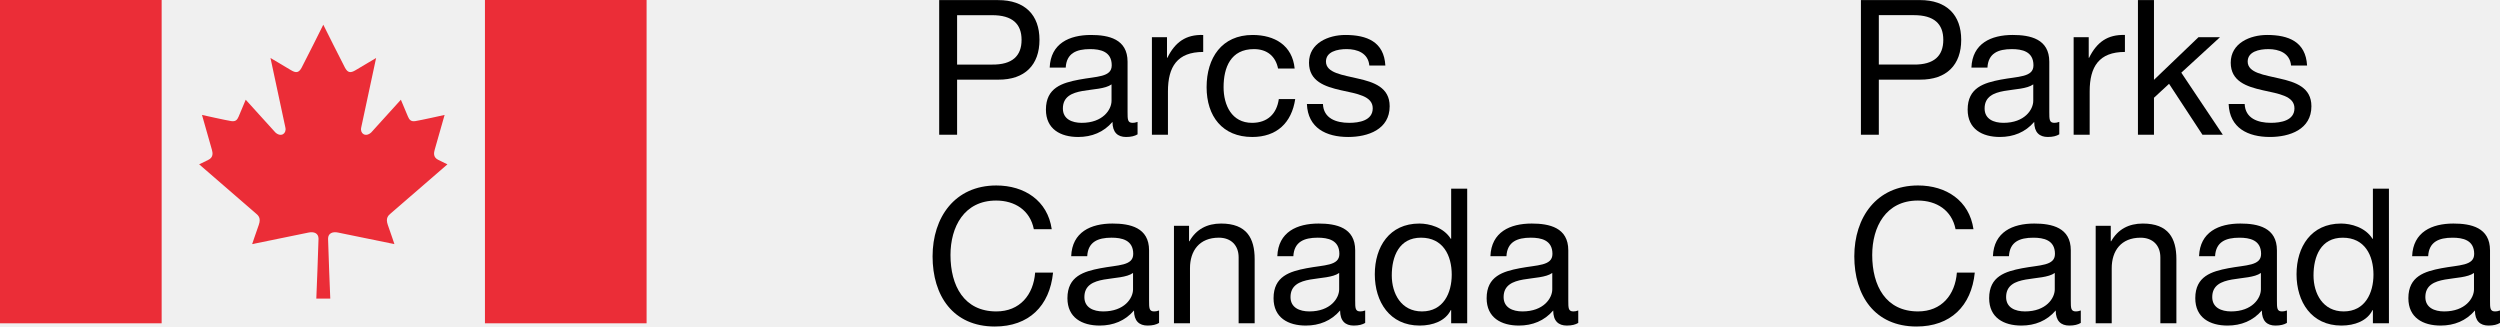
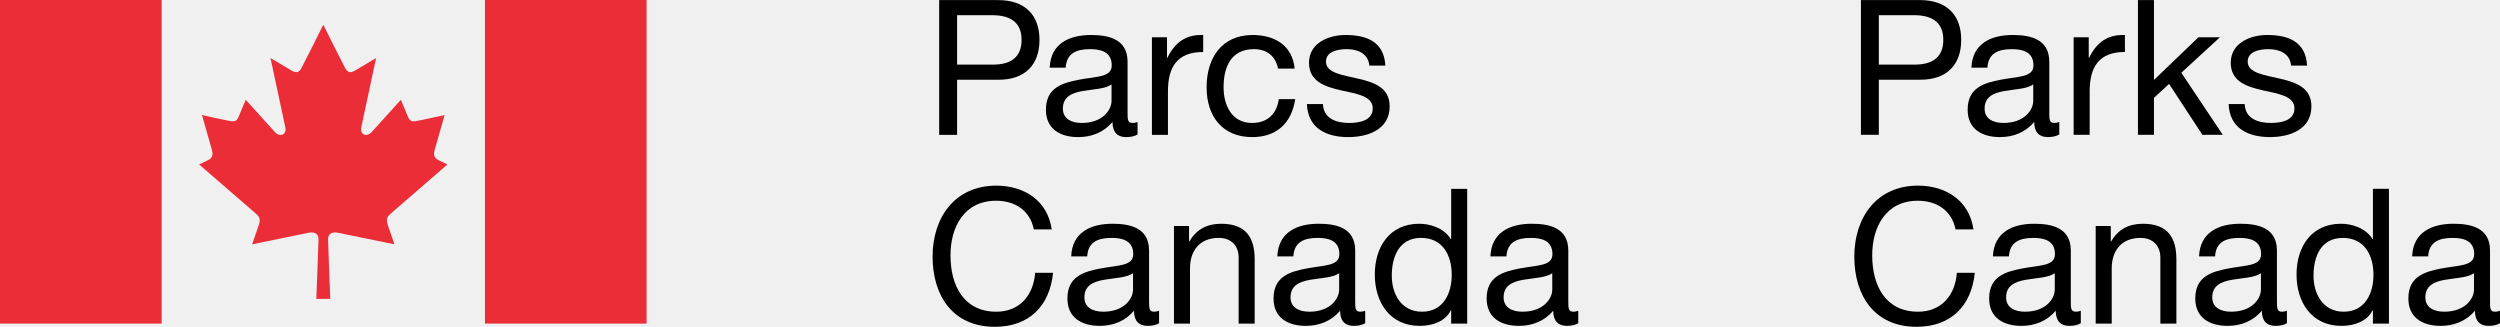
- <svg xmlns="http://www.w3.org/2000/svg" id="a" viewBox="0 0 773.289 100.993">
-   <path d="M575.611.022h18.251c8.285,0,12.771,4.612,12.771,12.31s-4.487,12.364-12.771,12.305h-12.712v17.03h-5.539V.022ZM581.15,19.971h10.845c6.239.06,9.098-2.686,9.098-7.639,0-4.959-2.859-7.644-9.098-7.644h-10.845v15.283Z" />
-   <path d="M636.971,41.548c-.879.526-1.986.819-3.559.819-2.566,0-4.199-1.4-4.199-4.666-2.745,3.206-6.418,4.666-10.617,4.666-5.48,0-9.972-2.447-9.972-8.458,0-6.825,5.073-8.279,10.205-9.272,5.485-1.047,10.151-.7,10.151-4.433,0-4.319-3.559-5.013-6.711-5.013-4.199,0-7.286,1.28-7.52,5.713h-4.959c.293-7.465,6.066-10.091,12.771-10.091,5.425,0,11.317,1.226,11.317,8.285v15.511c0,2.333,0,3.385,1.573,3.385.407,0,.873-.06,1.519-.293v3.847ZM628.92,26.096c-1.926,1.4-5.659,1.454-8.984,2.04-3.266.586-6.066,1.747-6.066,5.425,0,3.266,2.799,4.433,5.838,4.433,6.532,0,9.212-4.085,9.212-6.825v-5.073Z" />
-   <path d="M641.409,11.513h4.666v6.359h.114c2.393-4.839,5.718-7.232,11.084-7.058v5.252c-7.992,0-10.905,4.546-10.905,12.191v13.411h-4.959V11.513Z" />
-   <path d="M661.299.022h4.959v24.674l13.759-13.184h6.651l-11.957,10.965,12.831,19.189h-6.299l-10.319-15.744-4.666,4.313v11.431h-4.959V.022Z" />
-   <path d="M694.312,32.162c.174,4.433,4.026,5.832,8.105,5.832,3.092,0,7.292-.7,7.292-4.492,0-3.847-4.899-4.492-9.858-5.599-4.899-1.107-9.852-2.74-9.852-8.512,0-6.066,6.006-8.577,11.252-8.577,6.651,0,11.957,2.1,12.364,9.451h-4.953c-.353-3.852-3.733-5.073-6.999-5.073-2.979,0-6.418.814-6.418,3.847,0,3.559,5.246,4.14,9.858,5.246,4.959,1.112,9.852,2.745,9.852,8.577,0,7.172-6.706,9.505-12.826,9.505-6.771,0-12.484-2.74-12.777-10.205h4.959Z" />
-   <path d="M604.886,70.899c-1.166-5.892-5.892-8.865-11.664-8.865-9.918,0-14.117,8.165-14.117,16.851,0,9.511,4.199,17.442,14.176,17.442,7.286,0,11.485-5.132,12.012-12.017h5.539c-1.047,10.384-7.52,16.683-18.018,16.683-12.95,0-19.249-9.565-19.249-21.696,0-12.077,6.885-21.929,19.716-21.929,8.686,0,15.864,4.666,17.144,13.531h-5.539Z" />
-   <path d="M643.623,99.881c-.879.526-1.986.819-3.559.819-2.566,0-4.199-1.4-4.199-4.666-2.745,3.206-6.418,4.666-10.617,4.666-5.48,0-9.972-2.447-9.972-8.458,0-6.825,5.073-8.279,10.205-9.272,5.485-1.047,10.151-.7,10.151-4.433,0-4.319-3.559-5.013-6.711-5.013-4.199,0-7.286,1.28-7.52,5.713h-4.959c.293-7.465,6.066-10.091,12.771-10.091,5.425,0,11.317,1.226,11.317,8.285v15.511c0,2.333,0,3.385,1.573,3.385.407,0,.873-.06,1.519-.293v3.847ZM635.572,84.429c-1.926,1.4-5.659,1.454-8.984,2.04-3.266.586-6.066,1.747-6.066,5.425,0,3.266,2.799,4.433,5.838,4.433,6.532,0,9.212-4.085,9.212-6.825v-5.073Z" />
-   <path d="M648.229,69.846h4.666v4.785h.114c2.105-3.733,5.485-5.485,9.798-5.485,7.932,0,10.384,4.552,10.384,11.024v19.83h-4.959v-20.41c0-3.678-2.333-6.066-6.12-6.066-6.011,0-8.925,4.02-8.925,9.446v17.03h-4.959v-30.154Z" />
-   <path d="M707.382,99.881c-.879.526-1.986.819-3.559.819-2.566,0-4.199-1.4-4.199-4.666-2.745,3.206-6.418,4.666-10.617,4.666-5.48,0-9.972-2.447-9.972-8.458,0-6.825,5.073-8.279,10.205-9.272,5.485-1.047,10.151-.7,10.151-4.433,0-4.319-3.559-5.013-6.711-5.013-4.199,0-7.286,1.28-7.52,5.713h-4.959c.293-7.465,6.066-10.091,12.771-10.091,5.425,0,11.317,1.226,11.317,8.285v15.511c0,2.333,0,3.385,1.573,3.385.407,0,.873-.06,1.519-.293v3.847ZM699.33,84.429c-1.926,1.4-5.659,1.454-8.984,2.04-3.266.586-6.066,1.747-6.066,5.425,0,3.266,2.799,4.433,5.838,4.433,6.532,0,9.212-4.085,9.212-6.825v-5.073Z" />
-   <path d="M738.935,100h-4.959v-4.08h-.119c-1.633,3.32-5.48,4.78-9.625,4.78-9.272,0-13.878-7.351-13.878-15.864s4.546-15.69,13.764-15.69c3.092,0,7.525,1.166,9.738,4.725h.119v-15.516h4.959v41.645ZM724.938,96.327c6.646,0,9.212-5.718,9.212-11.377,0-5.946-2.68-11.426-9.505-11.426-6.765,0-9.039,5.773-9.039,11.664,0,5.653,2.913,11.138,9.332,11.138Z" />
-   <path d="M773.289,99.881c-.873.526-1.98.819-3.554.819-2.566,0-4.199-1.4-4.199-4.666-2.74,3.206-6.418,4.666-10.617,4.666-5.48,0-9.972-2.447-9.972-8.458,0-6.825,5.073-8.279,10.205-9.272,5.485-1.047,10.151-.7,10.151-4.433,0-4.319-3.559-5.013-6.706-5.013-4.199,0-7.292,1.28-7.525,5.713h-4.959c.293-7.465,6.066-10.091,12.771-10.091,5.425,0,11.317,1.226,11.317,8.285v15.511c0,2.333,0,3.385,1.573,3.385.407,0,.873-.06,1.514-.293v3.847ZM765.243,84.429c-1.926,1.4-5.659,1.454-8.979,2.04-3.266.586-6.066,1.747-6.066,5.425,0,3.266,2.799,4.433,5.827,4.433,6.532,0,9.218-4.085,9.218-6.825v-5.073Z" />
-   <path d="M290.506.03h18.251c8.285,0,12.771,4.606,12.771,12.305s-4.487,12.364-12.771,12.305h-12.712v17.03h-5.539V.03ZM296.045,19.974h10.845c6.239.06,9.098-2.68,9.098-7.639s-2.859-7.639-9.098-7.639h-10.845v15.278Z" />
-   <path d="M351.867,41.556c-.879.521-1.986.814-3.559.814-2.566,0-4.199-1.4-4.199-4.666-2.745,3.206-6.418,4.666-10.617,4.666-5.48,0-9.972-2.452-9.972-8.458,0-6.82,5.073-8.279,10.205-9.272,5.485-1.053,10.151-.7,10.151-4.433,0-4.313-3.559-5.018-6.711-5.018-4.199,0-7.286,1.286-7.52,5.718h-4.959c.293-7.465,6.066-10.091,12.771-10.091,5.425,0,11.317,1.226,11.317,8.285v15.511c0,2.333,0,3.385,1.573,3.385.407,0,.873-.06,1.519-.293v3.852ZM343.815,26.099c-1.926,1.4-5.659,1.459-8.984,2.04-3.266.581-6.066,1.752-6.066,5.425,0,3.266,2.799,4.433,5.838,4.433,6.532,0,9.212-4.085,9.212-6.825v-5.073Z" />
-   <path d="M356.305,11.516h4.666v6.359h.114c2.393-4.839,5.718-7.232,11.084-7.058v5.252c-7.992,0-10.905,4.546-10.905,12.185v13.417h-4.959V11.516Z" />
-   <path d="M395.324,21.2c-.76-3.792-3.38-6.011-7.465-6.011-7.172,0-9.386,5.659-9.386,11.784,0,5.539,2.507,11.024,8.805,11.024,4.78,0,7.639-2.799,8.279-7.351h5.073c-1.107,7.351-5.713,11.724-13.292,11.724-9.218,0-14.117-6.413-14.117-15.397,0-9.039,4.666-16.157,14.231-16.157,6.825,0,12.305,3.212,13.005,10.384h-5.132Z" />
-   <path d="M409.207,32.164c.176,4.433,4.028,5.832,8.108,5.832,3.092,0,7.292-.7,7.292-4.492,0-3.852-4.905-4.492-9.863-5.599-4.894-1.107-9.85-2.74-9.85-8.518,0-6.066,6.009-8.572,11.249-8.572,6.651,0,11.957,2.1,12.37,9.451h-4.959c-.347-3.852-3.733-5.078-6.999-5.078-2.973,0-6.413.819-6.413,3.852,0,3.559,5.241,4.14,9.852,5.252,4.959,1.107,9.852,2.74,9.852,8.572,0,7.172-6.706,9.505-12.825,9.505-6.771,0-12.481-2.74-12.774-10.205h4.959Z" />
-   <path d="M319.781,70.899c-1.166-5.892-5.892-8.865-11.664-8.865-9.918,0-14.117,8.165-14.117,16.857,0,9.505,4.199,17.437,14.176,17.437,7.286,0,11.485-5.132,12.012-12.017h5.539c-1.047,10.384-7.52,16.683-18.018,16.683-12.95,0-19.249-9.565-19.249-21.696,0-12.071,6.885-21.927,19.716-21.927,8.686,0,15.864,4.663,17.144,13.528h-5.539Z" />
-   <path d="M358.518,99.886c-.879.521-1.986.814-3.559.814-2.566,0-4.199-1.4-4.199-4.666-2.745,3.206-6.418,4.666-10.617,4.666-5.48,0-9.972-2.452-9.972-8.458,0-6.82,5.073-8.279,10.205-9.272,5.485-1.053,10.151-.7,10.151-4.433,0-4.313-3.559-5.018-6.711-5.018-4.199,0-7.286,1.286-7.52,5.718h-4.959c.293-7.465,6.066-10.091,12.771-10.091,5.425,0,11.317,1.226,11.317,8.285v15.511c0,2.333,0,3.385,1.573,3.385.407,0,.873-.06,1.519-.293v3.852ZM350.467,84.429c-1.926,1.4-5.659,1.459-8.984,2.04-3.266.581-6.066,1.752-6.066,5.425,0,3.266,2.799,4.433,5.838,4.433,6.532,0,9.212-4.085,9.212-6.825v-5.073Z" />
-   <path d="M363.124,69.846h4.666v4.785h.114c2.105-3.733,5.485-5.485,9.798-5.485,7.932,0,10.384,4.552,10.384,11.024v19.83h-4.959v-20.416c0-3.673-2.333-6.066-6.12-6.066-6.011,0-8.925,4.026-8.925,9.451v17.03h-4.959v-30.154Z" />
-   <path d="M422.274,99.886c-.879.521-1.986.814-3.559.814-2.561,0-4.199-1.4-4.199-4.666-2.745,3.206-6.415,4.666-10.615,4.666-5.48,0-9.972-2.452-9.972-8.458,0-6.82,5.073-8.279,10.205-9.272,5.488-1.053,10.154-.7,10.154-4.433,0-4.313-3.559-5.018-6.714-5.018-4.199,0-7.286,1.286-7.52,5.718h-4.959c.293-7.465,6.066-10.091,12.771-10.091,5.423,0,11.315,1.226,11.315,8.285v15.511c0,2.333,0,3.385,1.573,3.385.412,0,.879-.06,1.519-.293v3.852ZM414.223,84.429c-1.921,1.4-5.656,1.459-8.982,2.04-3.266.581-6.066,1.752-6.066,5.425,0,3.266,2.799,4.433,5.838,4.433,6.529,0,9.21-4.085,9.21-6.825v-5.073Z" />
-   <path d="M453.828,100h-4.959v-4.085h-.119c-1.628,3.326-5.48,4.785-9.625,4.785-9.266,0-13.878-7.346-13.878-15.864s4.546-15.69,13.77-15.69c3.092,0,7.52,1.166,9.733,4.725h.119v-15.511h4.959v41.64ZM439.831,96.327c6.651,0,9.212-5.718,9.212-11.372,0-5.952-2.68-11.437-9.505-11.437-6.76,0-9.039,5.778-9.039,11.664,0,5.659,2.919,11.144,9.332,11.144Z" />
-   <path d="M488.181,99.886c-.868.521-1.975.814-3.548.814-2.572,0-4.199-1.4-4.199-4.666-2.745,3.206-6.424,4.666-10.623,4.666-5.48,0-9.972-2.452-9.972-8.458,0-6.82,5.078-8.279,10.211-9.272,5.48-1.053,10.145-.7,10.145-4.433,0-4.313-3.559-5.018-6.706-5.018-4.199,0-7.292,1.286-7.52,5.718h-4.959c.293-7.465,6.066-10.091,12.771-10.091,5.425,0,11.317,1.226,11.317,8.285v15.511c0,2.333,0,3.385,1.573,3.385.401,0,.868-.06,1.508-.293v3.852ZM480.141,84.429c-1.931,1.4-5.664,1.459-8.984,2.04-3.266.581-6.066,1.752-6.066,5.425,0,3.266,2.799,4.433,5.827,4.433,6.532,0,9.223-4.085,9.223-6.825v-5.073Z" />
-   <rect x="150" width="50" height="100" fill="#eb2d37" />
-   <path d="M97.841,92.358s.684-16.851.684-18.53c0-1.679-1.416-2.26-3.098-1.891-1.682.369-17.427,3.57-17.427,3.57,0,0,1.145-3.432,2.04-5.93.798-2.211-.249-2.992-.836-3.51-.613-.54-17.599-15.234-17.599-15.234l2.788-1.362c1.677-.787,1.411-2.206,1.151-3.149-.261-.947-3.066-10.772-3.066-10.772,0,0,7.341,1.644,9.061,1.91,1.362.209,1.839-.418,2.262-1.364.412-.947,2.203-5.249,2.203-5.249,0,0,8.989,9.956,9.179,10.129,1.736,1.576,3.483.356,3.103-1.471-.353-1.69-4.622-21.574-4.622-21.574,0,0,4.774,2.835,6.353,3.779,1.579.947,2.414.787,3.256-.732.841-1.524,6.727-13.336,6.727-13.336,0,0,5.887,11.811,6.727,13.336.841,1.519,1.677,1.679,3.256.732,1.579-.944,6.353-3.779,6.353-3.779,0,0-4.269,19.884-4.622,21.574-.38,1.826,1.367,3.047,3.103,1.471.19-.174,9.179-10.129,9.179-10.129,0,0,1.791,4.303,2.203,5.249.423.947.901,1.573,2.262,1.364,1.72-.266,9.061-1.91,9.061-1.91,0,0-2.805,9.826-3.066,10.772-.26.944-.526,2.363,1.151,3.149l2.788,1.362s-16.987,14.694-17.599,15.234c-.586.518-1.628,1.299-.836,3.51.895,2.498,2.04,5.93,2.04,5.93,0,0-15.744-3.201-17.427-3.57-1.682-.369-3.098.212-3.098,1.891,0,1.679.684,18.53.684,18.53h-4.319Z" fill="#eb2d37" />
-   <rect width="50" height="100" fill="#eb2d37" />
+ <svg xmlns="http://www.w3.org/2000/svg" width="459" height="60" viewBox="0 0 459 60" fill="none">
+   <g clip-path="url(#clip0_1_28)">
+     <path d="M341.665 0.013H352.498C357.415 0.013 360.078 2.753 360.078 7.326C360.078 11.9 357.415 14.672 352.498 14.637H344.952V24.754H341.665V0.013ZM344.952 11.865H351.39C355.093 11.9 356.79 10.269 356.79 7.326C356.79 4.38 355.093 2.785 351.39 2.785H344.952V11.865Z" fill="black" />
+     <path d="M378.086 24.683C377.565 24.996 376.908 25.17 375.974 25.17C374.451 25.17 373.481 24.338 373.481 22.398C371.852 24.303 369.672 25.17 367.179 25.17C363.927 25.17 361.26 23.716 361.26 20.145C361.26 16.09 364.271 15.226 367.318 14.637C370.573 14.015 373.343 14.221 373.343 12.003C373.343 9.438 371.23 9.025 369.359 9.025C366.867 9.025 365.034 9.786 364.896 12.419H361.953C362.126 7.984 365.553 6.424 369.533 6.424C372.753 6.424 376.251 7.152 376.251 11.346V20.561C376.251 21.947 376.251 22.572 377.185 22.572C377.426 22.572 377.703 22.537 378.086 22.398V24.683ZM373.307 15.504C372.164 16.335 369.949 16.367 367.975 16.716C366.036 17.064 364.374 17.753 364.374 19.939C364.374 21.879 366.036 22.572 367.839 22.572C371.717 22.572 373.307 20.145 373.307 18.517V15.504Z" fill="black" />
+     <path d="M380.721 6.84H383.49V10.617H383.558C384.978 7.742 386.952 6.321 390.137 6.424V9.544C385.393 9.544 383.664 12.245 383.664 16.787V24.754H380.721V6.84Z" fill="black" />
+     <path d="M392.526 0.013H395.47V14.672L403.636 6.84H407.584L400.487 13.354L408.103 24.754H404.364L398.239 15.401L395.47 17.963V24.754H392.526V0.013Z" fill="black" />
+     <path d="M412.122 19.107C412.225 21.741 414.511 22.572 416.933 22.572C418.769 22.572 421.261 22.156 421.261 19.903C421.261 17.618 418.353 17.235 415.41 16.577C412.502 15.919 409.562 14.949 409.562 11.52C409.562 7.916 413.127 6.424 416.241 6.424C420.189 6.424 423.338 7.671 423.58 12.039H420.64C420.43 9.75 418.424 9.025 416.485 9.025C414.717 9.025 412.676 9.509 412.676 11.31C412.676 13.425 415.79 13.77 418.527 14.427C421.47 15.088 424.375 16.058 424.375 19.523C424.375 23.784 420.395 25.17 416.762 25.17C412.743 25.17 409.352 23.542 409.178 19.107H412.122Z" fill="black" />
+     <path d="M359.041 42.121C358.349 38.62 355.544 36.854 352.118 36.854C346.231 36.854 343.738 41.705 343.738 46.865C343.738 52.516 346.231 57.228 352.153 57.228C356.478 57.228 358.971 54.179 359.283 50.089H362.571C361.949 56.258 358.107 60 351.876 60C344.189 60 340.45 54.318 340.45 47.11C340.45 39.936 344.537 34.082 352.153 34.082C357.309 34.082 361.569 36.854 362.329 42.121H359.041Z" fill="black" />
+     <path d="M382.034 59.339C381.513 59.652 380.856 59.826 379.922 59.826C378.399 59.826 377.429 58.994 377.429 57.054C375.8 58.959 373.62 59.826 371.127 59.826C367.875 59.826 365.208 58.372 365.208 54.801C365.208 50.746 368.219 49.882 371.266 49.292C374.521 48.67 377.291 48.877 377.291 46.659C377.291 44.093 375.178 43.681 373.307 43.681C370.815 43.681 368.983 44.442 368.844 47.075H365.901C366.075 42.64 369.501 41.08 373.481 41.08C376.702 41.08 380.199 41.808 380.199 46.002V55.217C380.199 56.603 380.199 57.228 381.133 57.228C381.374 57.228 381.651 57.193 382.034 57.054V59.339ZM377.255 50.16C376.112 50.991 373.897 51.023 371.923 51.371C369.984 51.72 368.322 52.409 368.322 54.595C368.322 56.535 369.984 57.228 371.787 57.228C375.665 57.228 377.255 54.801 377.255 53.173V50.16Z" fill="black" />
+     <path d="M384.768 41.496H387.538V44.339H387.606C388.855 42.121 390.861 41.08 393.421 41.08C398.13 41.08 399.585 43.784 399.585 47.629V59.41H396.642V47.285C396.642 45.099 395.257 43.681 393.009 43.681C389.441 43.681 387.712 46.069 387.712 49.292V59.41H384.768V41.496Z" fill="black" />
+     <path d="M419.88 59.339C419.358 59.652 418.701 59.826 417.767 59.826C416.244 59.826 415.275 58.994 415.275 57.054C413.645 58.959 411.465 59.826 408.972 59.826C405.72 59.826 403.053 58.372 403.053 54.801C403.053 50.746 406.064 49.882 409.111 49.292C412.367 48.67 415.136 48.877 415.136 46.659C415.136 44.093 413.024 43.681 411.153 43.681C408.66 43.681 406.828 44.442 406.689 47.075H403.746C403.92 42.64 407.346 41.08 411.326 41.08C414.547 41.08 418.044 41.808 418.044 46.002V55.217C418.044 56.603 418.044 57.228 418.978 57.228C419.219 57.228 419.496 57.193 419.88 57.054V59.339ZM415.101 50.16C413.957 50.991 411.742 51.023 409.768 51.371C407.829 51.72 406.167 52.409 406.167 54.595C406.167 56.535 407.829 57.228 409.633 57.228C413.51 57.228 415.101 54.801 415.101 53.173V50.16Z" fill="black" />
+     <path d="M438.609 59.41H435.666V56.986H435.595C434.625 58.959 432.342 59.826 429.882 59.826C424.378 59.826 421.644 55.459 421.644 50.401C421.644 45.344 424.343 41.08 429.814 41.08C431.65 41.08 434.281 41.773 435.595 43.887H435.666V34.669H438.609V59.41ZM430.301 57.228C434.245 57.228 435.769 53.831 435.769 50.469C435.769 46.936 434.178 43.681 430.127 43.681C426.111 43.681 424.762 47.11 424.762 50.611C424.762 53.969 426.491 57.228 430.301 57.228Z" fill="black" />
+     <path d="M459 59.339C458.482 59.652 457.825 59.826 456.891 59.826C455.367 59.826 454.398 58.994 454.398 57.054C452.772 58.959 450.589 59.826 448.096 59.826C444.843 59.826 442.177 58.372 442.177 54.801C442.177 50.746 445.188 49.882 448.235 49.292C451.49 48.67 454.26 48.877 454.26 46.659C454.26 44.093 452.147 43.681 450.279 43.681C447.787 43.681 445.951 44.442 445.813 47.075H442.869C443.043 42.64 446.47 41.08 450.45 41.08C453.67 41.08 457.168 41.808 457.168 46.002V55.217C457.168 56.603 457.168 57.228 458.102 57.228C458.343 57.228 458.62 57.193 459 57.054V59.339ZM454.224 50.16C453.081 50.991 450.865 51.023 448.895 51.371C446.956 51.72 445.294 52.409 445.294 54.595C445.294 56.535 446.956 57.228 448.753 57.228C452.63 57.228 454.224 54.801 454.224 53.173V50.16Z" fill="black" />
+     <path d="M172.435 0.018H183.268C188.186 0.018 190.849 2.754 190.849 7.328C190.849 11.902 188.186 14.674 183.268 14.638H175.723V24.756H172.435V0.018ZM175.723 11.866H182.161C185.864 11.902 187.561 10.274 187.561 7.328C187.561 4.382 185.864 2.79 182.161 2.79H175.723V11.866Z" fill="black" />
+     <path d="M208.857 24.688C208.335 24.998 207.678 25.172 206.745 25.172C205.221 25.172 204.252 24.34 204.252 22.4C202.623 24.305 200.442 25.172 197.95 25.172C194.697 25.172 192.031 23.715 192.031 20.147C192.031 16.095 195.042 15.228 198.088 14.638C201.344 14.013 204.114 14.223 204.114 12.005C204.114 9.443 202.001 9.023 200.13 9.023C197.637 9.023 195.805 9.787 195.667 12.421H192.723C192.897 7.986 196.324 6.426 200.304 6.426C203.524 6.426 207.021 7.154 207.021 11.347V20.562C207.021 21.948 207.021 22.574 207.955 22.574C208.197 22.574 208.474 22.538 208.857 22.4V24.688ZM204.078 15.505C202.935 16.337 200.719 16.372 198.745 16.717C196.807 17.062 195.145 17.758 195.145 19.941C195.145 21.881 196.807 22.574 198.61 22.574C202.487 22.574 204.078 20.147 204.078 18.519V15.505Z" fill="black" />
+     <path d="M211.491 6.841H214.261V10.619H214.328C215.749 7.744 217.723 6.322 220.907 6.426V9.546C216.164 9.546 214.435 12.247 214.435 16.785V24.756H211.491V6.841Z" fill="black" />
+     <path d="M234.652 12.595C234.201 10.342 232.646 9.023 230.221 9.023C225.963 9.023 224.649 12.385 224.649 16.024C224.649 19.315 226.137 22.574 229.876 22.574C232.713 22.574 234.41 20.911 234.79 18.206H237.801C237.144 22.574 234.41 25.172 229.911 25.172C224.44 25.172 221.532 21.362 221.532 16.024C221.532 10.654 224.302 6.426 229.979 6.426C234.03 6.426 237.283 8.334 237.698 12.595H234.652Z" fill="black" />
+     <path d="M242.893 19.109C242.997 21.742 245.284 22.574 247.705 22.574C249.541 22.574 252.033 22.158 252.033 19.905C252.033 17.616 249.122 17.236 246.179 16.579C243.274 15.921 240.332 14.951 240.332 11.518C240.332 7.915 243.899 6.426 247.01 6.426C250.958 6.426 254.107 7.673 254.352 12.04H251.409C251.203 9.752 249.193 9.023 247.254 9.023C245.49 9.023 243.448 9.51 243.448 11.312C243.448 13.426 246.559 13.771 249.296 14.432C252.24 15.089 255.144 16.06 255.144 19.525C255.144 23.786 251.164 25.172 247.531 25.172C243.512 25.172 240.123 23.544 239.949 19.109H242.893Z" fill="black" />
+     <path d="M189.812 42.121C189.12 38.62 186.315 36.854 182.888 36.854C177.002 36.854 174.509 41.705 174.509 46.869C174.509 52.516 177.002 57.228 182.924 57.228C187.249 57.228 189.741 54.179 190.054 50.089H193.342C192.72 56.258 188.878 60 182.647 60C174.96 60 171.221 54.318 171.221 47.11C171.221 39.939 175.308 34.084 182.924 34.084C188.08 34.084 192.34 36.854 193.1 42.121H189.812Z" fill="black" />
+     <path d="M212.805 59.343C212.283 59.652 211.627 59.826 210.693 59.826C209.169 59.826 208.2 58.994 208.2 57.054C206.571 58.959 204.39 59.826 201.898 59.826C198.645 59.826 195.979 58.369 195.979 54.801C195.979 50.749 198.99 49.882 202.036 49.292C205.292 48.667 208.062 48.877 208.062 46.659C208.062 44.097 205.949 43.678 204.078 43.678C201.586 43.678 199.753 44.442 199.615 47.075H196.671C196.845 42.64 200.272 41.08 204.252 41.08C207.472 41.08 210.97 41.808 210.97 46.002V55.217C210.97 56.603 210.97 57.228 211.903 57.228C212.145 57.228 212.422 57.193 212.805 57.054V59.343ZM208.026 50.16C206.883 50.991 204.667 51.027 202.693 51.371C200.755 51.716 199.093 52.413 199.093 54.595C199.093 56.535 200.755 57.228 202.558 57.228C206.435 57.228 208.026 54.801 208.026 53.173V50.16Z" fill="black" />
+     <path d="M215.539 41.496H218.309V44.339H218.376C219.626 42.121 221.632 41.08 224.192 41.08C228.9 41.08 230.356 43.784 230.356 47.629V59.41H227.412V47.281C227.412 45.099 226.028 43.678 223.78 43.678C220.212 43.678 218.483 46.069 218.483 49.292V59.41H215.539V41.496Z" fill="black" />
+     <path d="M250.649 59.343C250.127 59.652 249.47 59.826 248.536 59.826C247.016 59.826 246.044 58.994 246.044 57.054C244.414 58.959 242.236 59.826 239.743 59.826C236.491 59.826 233.824 58.369 233.824 54.801C233.824 50.749 236.835 49.882 239.882 49.292C243.139 48.667 245.908 48.877 245.908 46.659C245.908 44.097 243.796 43.678 241.923 43.678C239.431 43.678 237.598 44.442 237.46 47.075H234.517C234.69 42.64 238.117 41.08 242.097 41.08C245.316 41.08 248.813 41.808 248.813 46.002V55.217C248.813 56.603 248.813 57.228 249.747 57.228C249.992 57.228 250.269 57.193 250.649 57.054V59.343ZM245.87 50.16C244.73 50.991 242.513 51.027 240.539 51.371C238.6 51.716 236.938 52.413 236.938 54.595C236.938 56.535 238.6 57.228 240.403 57.228C244.279 57.228 245.87 54.801 245.87 53.173V50.16Z" fill="black" />
+     <path d="M269.378 59.41H266.435V56.983H266.364C265.398 58.959 263.111 59.826 260.651 59.826C255.151 59.826 252.413 55.462 252.413 50.401C252.413 45.341 255.112 41.08 260.587 41.08C262.422 41.08 265.05 41.773 266.364 43.887H266.435V34.672H269.378V59.41ZM261.07 57.228C265.018 57.228 266.538 53.831 266.538 50.472C266.538 46.936 264.947 43.678 260.896 43.678C256.883 43.678 255.531 47.11 255.531 50.608C255.531 53.969 257.263 57.228 261.07 57.228Z" fill="black" />
+     <path d="M289.769 59.343C289.254 59.652 288.597 59.826 287.663 59.826C286.137 59.826 285.17 58.994 285.17 57.054C283.541 58.959 281.358 59.826 278.865 59.826C275.613 59.826 272.946 58.369 272.946 54.801C272.946 50.749 275.96 49.882 279.007 49.292C282.259 48.667 285.029 48.877 285.029 46.659C285.029 44.097 282.916 43.678 281.048 43.678C278.556 43.678 276.72 44.442 276.585 47.075H273.642C273.816 42.64 277.242 41.08 281.222 41.08C284.443 41.08 287.94 41.808 287.94 46.002V55.217C287.94 56.603 287.94 57.228 288.874 57.228C289.112 57.228 289.389 57.193 289.769 57.054V59.343ZM284.997 50.16C283.85 50.991 281.635 51.027 279.664 51.371C277.725 51.716 276.063 52.413 276.063 54.595C276.063 56.535 277.725 57.228 279.522 57.228C283.399 57.228 284.997 54.801 284.997 53.173V50.16Z" fill="black" />
+     <path d="M118.714 0H89.035V59.41H118.714V0Z" fill="#EB2D37" />
+     <path d="M58.075 54.87C58.075 54.87 58.481 44.859 58.481 43.861C58.481 42.864 57.641 42.519 56.642 42.738C55.644 42.957 46.298 44.859 46.298 44.859C46.298 44.859 46.978 42.82 47.509 41.336C47.983 40.023 47.361 39.559 47.013 39.251C46.65 38.93 36.567 30.2 36.567 30.2L38.222 29.391C39.217 28.923 39.059 28.081 38.905 27.52C38.75 26.957 37.085 21.12 37.085 21.12C37.085 21.12 41.442 22.097 42.463 22.255C43.272 22.379 43.555 22.006 43.806 21.444C44.051 20.882 45.114 18.325 45.114 18.325C45.114 18.325 50.449 24.24 50.562 24.343C51.593 25.28 52.63 24.555 52.404 23.47C52.195 22.466 49.661 10.652 49.661 10.652C49.661 10.652 52.494 12.337 53.431 12.898C54.369 13.46 54.865 13.365 55.364 12.463C55.863 11.557 59.357 4.54 59.357 4.54C59.357 4.54 62.851 11.557 63.35 12.463C63.849 13.365 64.345 13.46 65.282 12.898C66.219 12.337 69.053 10.652 69.053 10.652C69.053 10.652 66.519 22.466 66.31 23.47C66.084 24.555 67.121 25.28 68.152 24.343C68.264 24.24 73.6 18.325 73.6 18.325C73.6 18.325 74.663 20.882 74.908 21.444C75.159 22.006 75.442 22.379 76.251 22.255C77.272 22.097 81.629 21.12 81.629 21.12C81.629 21.12 79.964 26.957 79.809 27.52C79.655 28.081 79.497 28.923 80.492 29.391L82.147 30.2C82.147 30.2 72.064 38.93 71.701 39.251C71.353 39.559 70.734 40.023 71.204 41.336C71.736 42.82 72.415 44.859 72.415 44.859C72.415 44.859 63.07 42.957 62.072 42.738C61.073 42.519 60.233 42.864 60.233 43.861C60.233 44.859 60.639 54.87 60.639 54.87H58.075Z" fill="#EB2D37" />
+     <path d="M29.678 0H0V59.41H29.678V0Z" fill="#EB2D37" />
+   </g>
+   <defs>
+     <clipPath id="clip0_1_28">
+       <rect width="459" height="60" fill="white" />
+     </clipPath>
+   </defs>
</svg>
